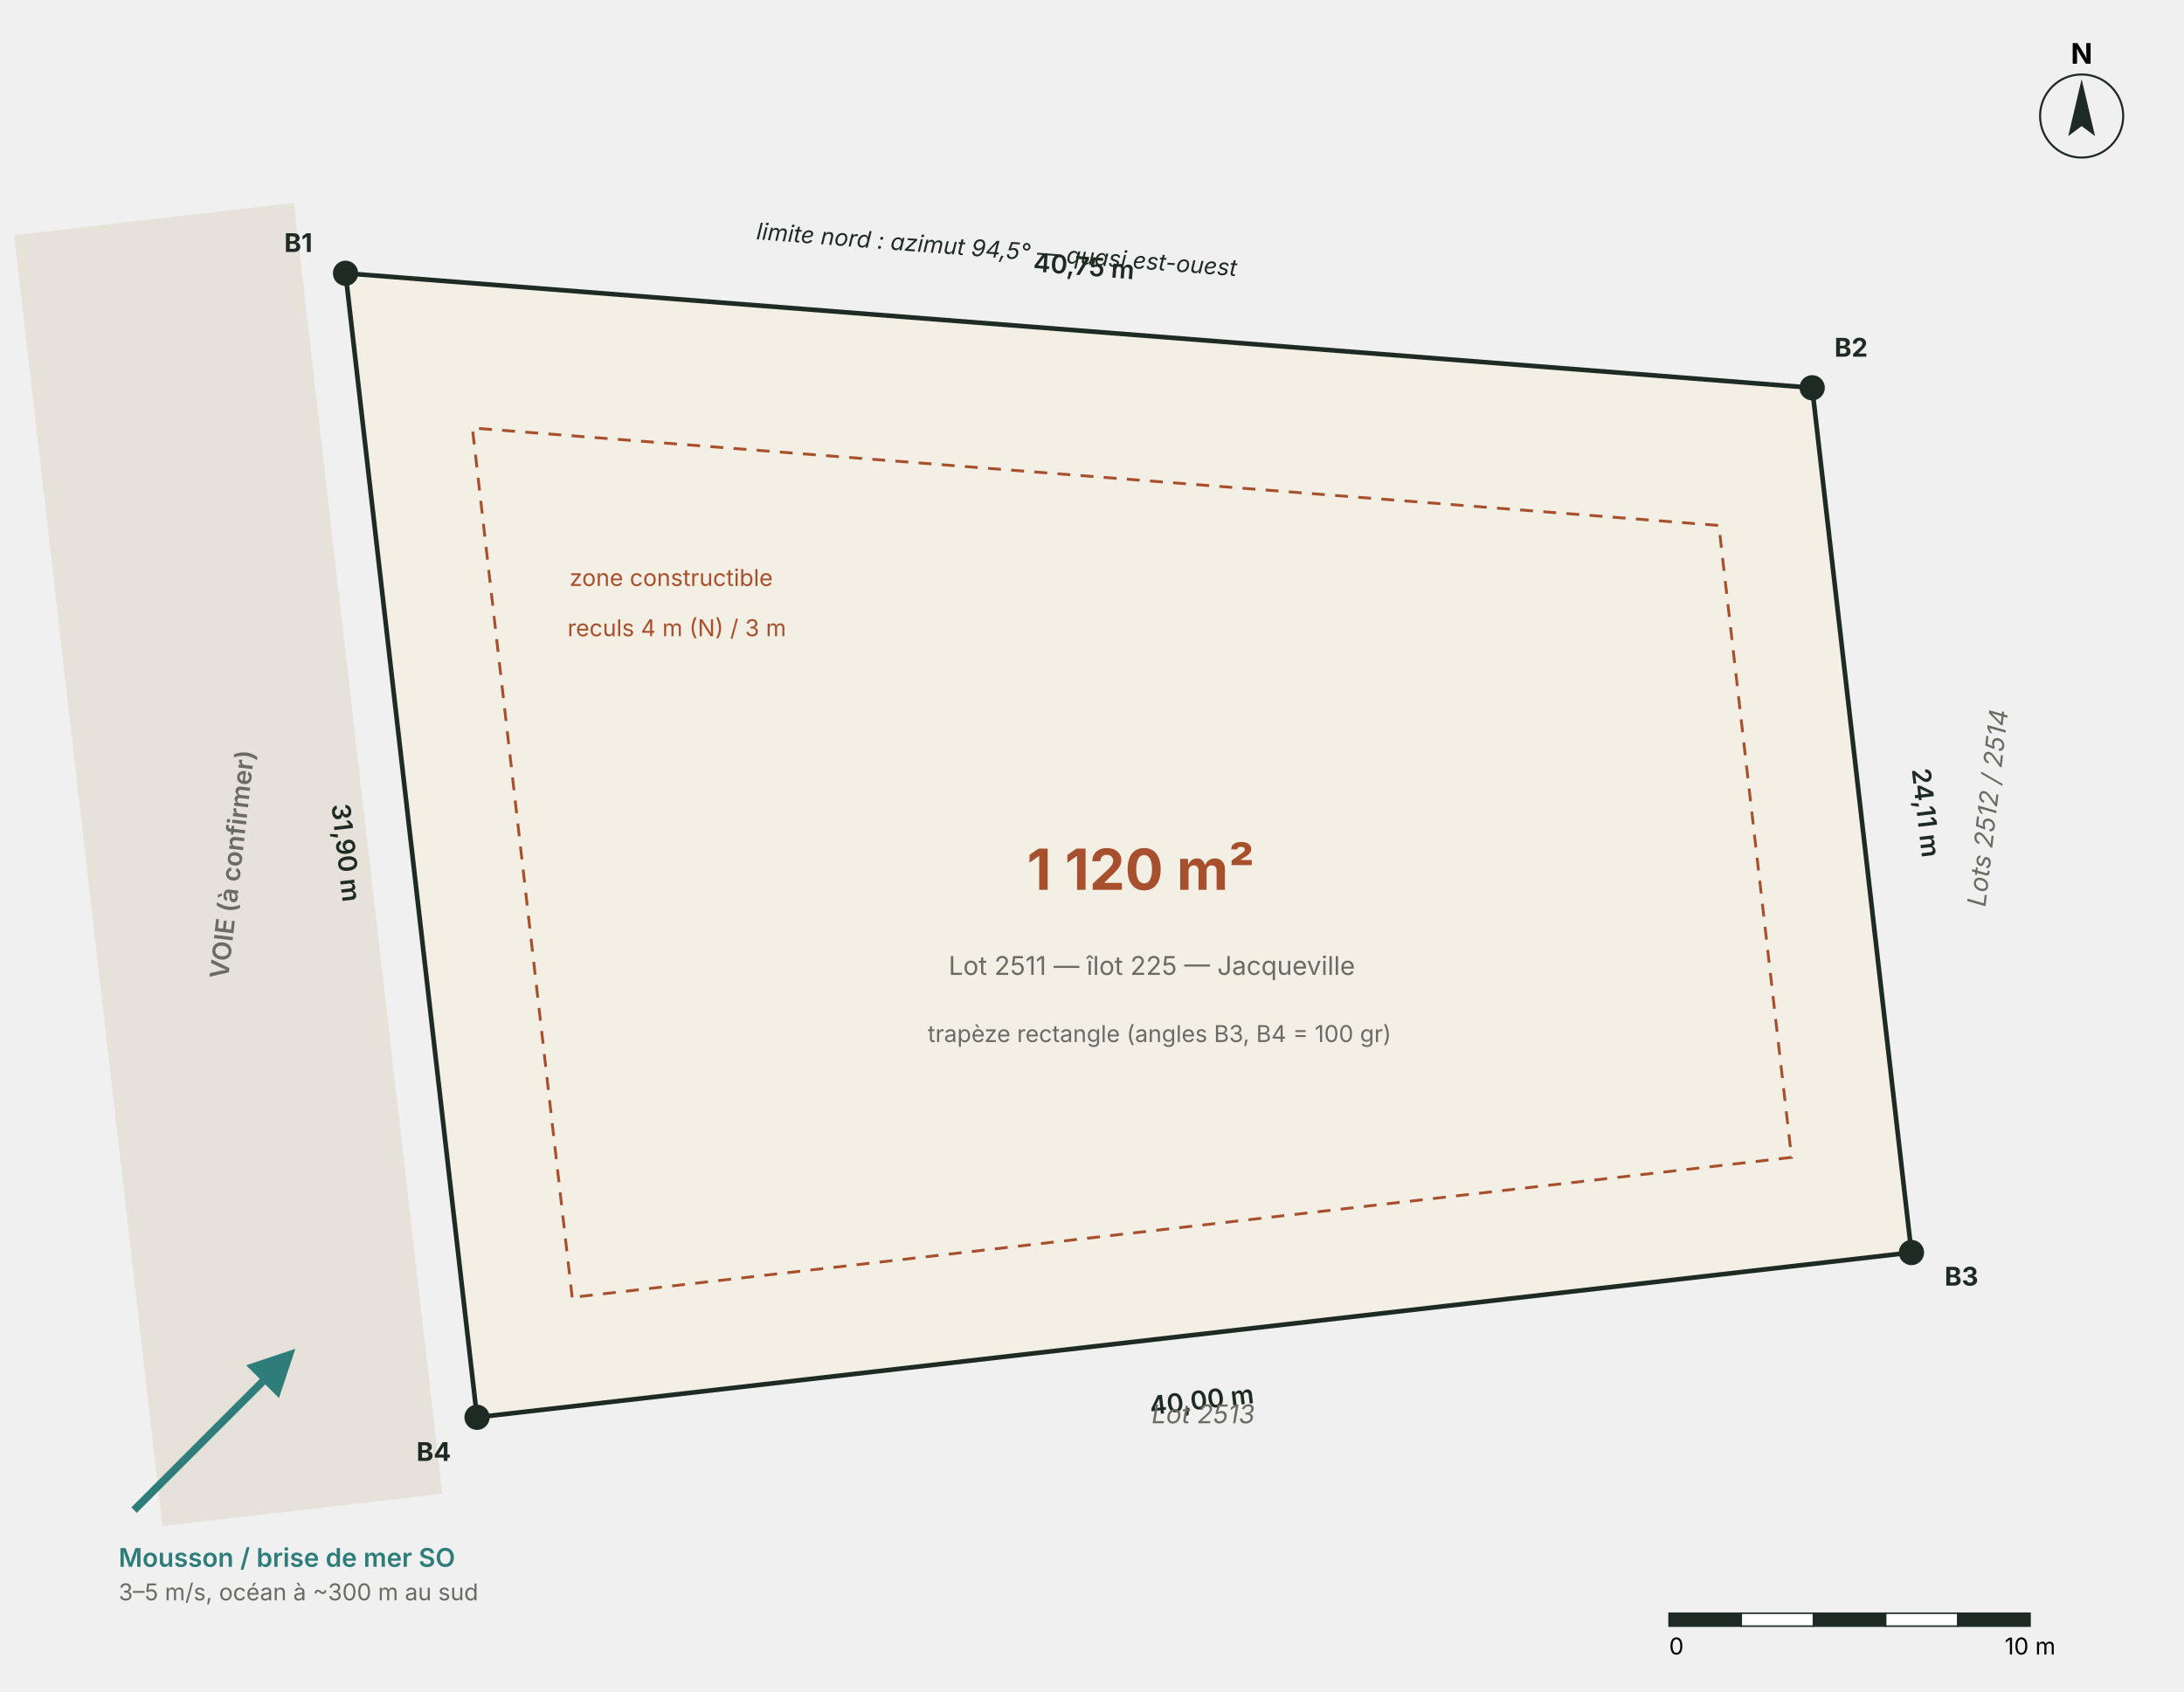
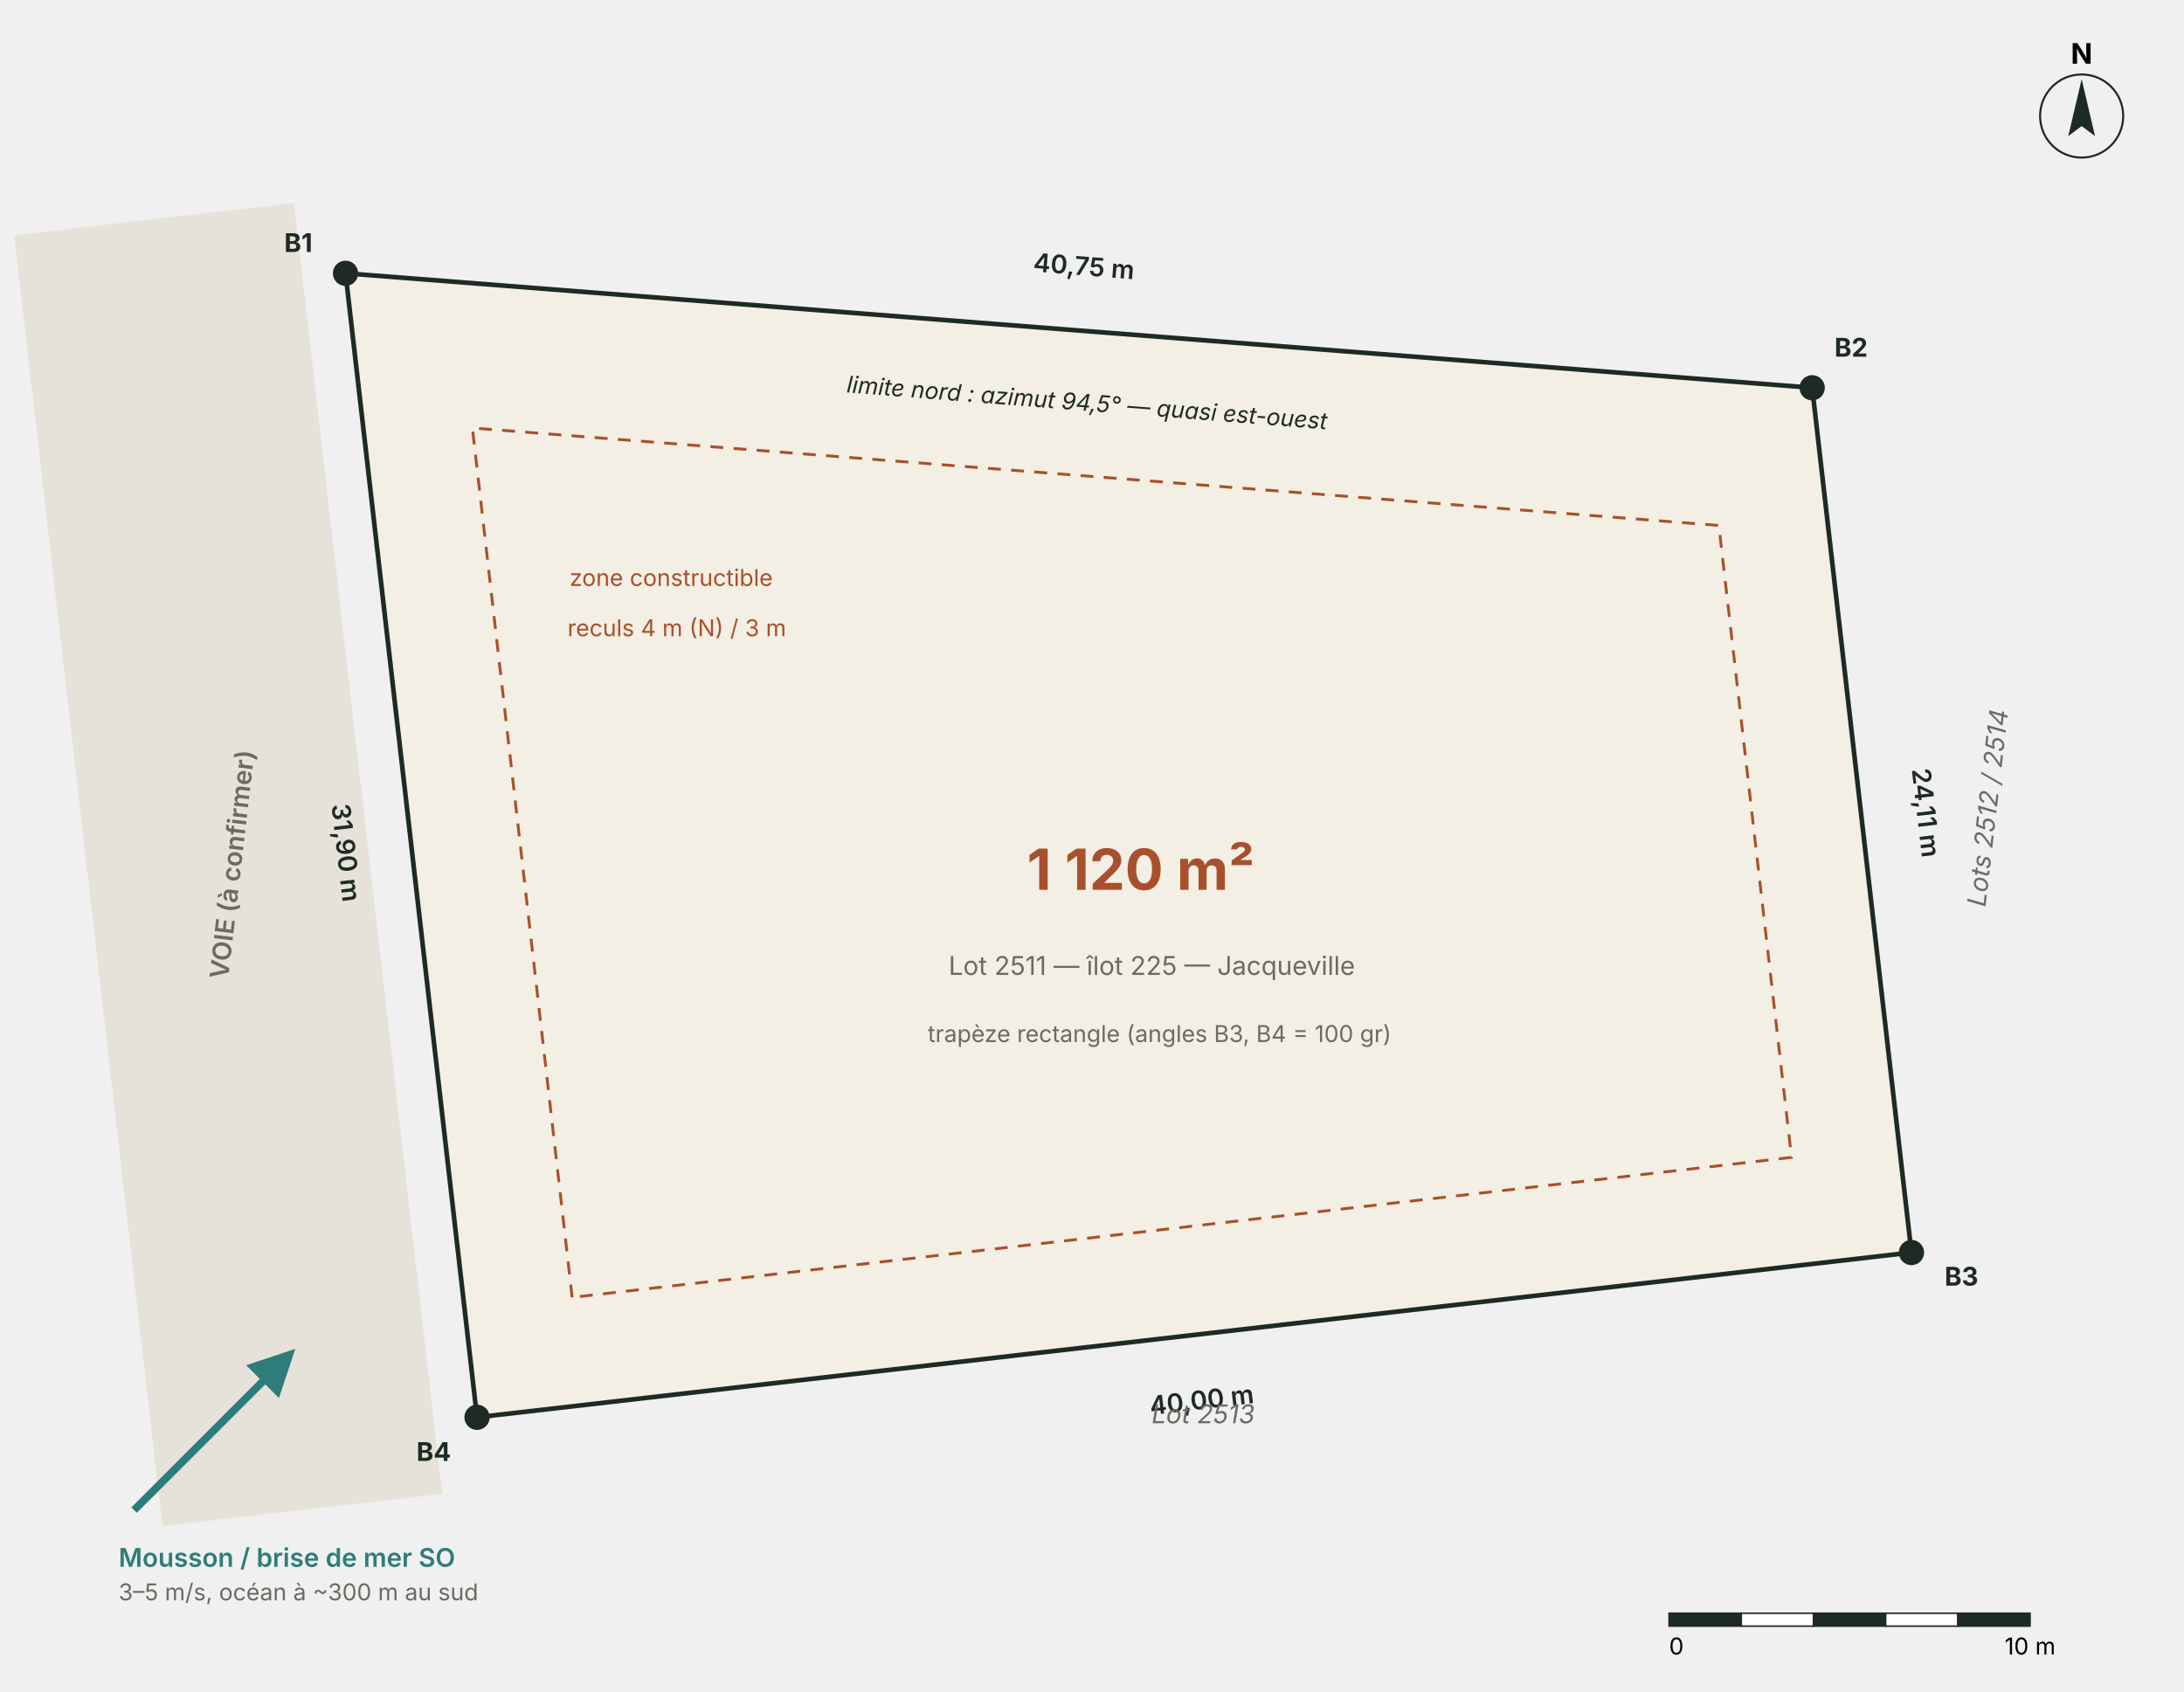
<svg xmlns="http://www.w3.org/2000/svg" viewBox="0 0 847 656" width="847" height="656" font-family="Inter, sans-serif">
  <defs>
    <marker id="arr" viewBox="0 0 10 10" refX="8" refY="5" markerWidth="6" markerHeight="6" orient="auto-start-reverse">
      <path d="M0,0 L10,5 L0,10 z" fill="context-stroke" />
    </marker>
    <pattern id="hatch" width="6" height="6" patternUnits="userSpaceOnUse" patternTransform="rotate(45)">
      <line x1="0" y1="0" x2="0" y2="6" stroke="#9a8f80" stroke-width="1" />
    </pattern>
    <pattern id="eg" width="8" height="8" patternUnits="userSpaceOnUse">
      <rect width="8" height="8" fill="#e9e3d3" />
      <rect x="1" y="1" width="3" height="3" fill="#b9cf9f" />
      <rect x="5" y="5" width="2" height="2" fill="#b9cf9f" />
    </pattern>
    <pattern id="turf" width="10" height="10" patternUnits="userSpaceOnUse">
      <rect width="10" height="10" fill="#7cae5e" />
      <rect width="5" height="10" fill="#86b868" />
    </pattern>
  </defs>
  <path d="M63.0,591.9 L171.5,579.4 L114.0,78.7 L5.5,91.2 L63.0,591.9 Z" fill="#e6e2da" fill-rule="evenodd" stroke="none" stroke-width="1.0" opacity="1" />
  <text x="89.9" y="335.2" font-size="10" text-anchor="middle" font-weight="600" fill="#6b6b63" transform="rotate(-83.4 89.9 335.2)" dominant-baseline="middle">VOIE (à confirmer)</text>
  <path d="M185.0,549.7 L741.3,485.8 L702.8,150.4 L134.0,106.0 L185.0,549.7 Z" fill="#f3efe4" fill-rule="evenodd" stroke="#1e2a24" stroke-width="1.8" opacity="1" />
  <path d="M221.9,503.2 L199.1,304.4 L183.2,166.0 L666.6,203.8 L694.8,448.9 L221.9,503.2 Z" fill="none" fill-rule="evenodd" stroke="#a8502d" stroke-width="1.1" stroke-dasharray="5 4" opacity="1" />
  <circle cx="134.0" cy="106.0" r="4.9" fill="#1e2a24" stroke="none" stroke-width="1" opacity="1" />
  <text x="115.7" y="94.0" font-size="10" text-anchor="middle" font-weight="700" fill="#1e2a24" dominant-baseline="middle">B1</text>
  <circle cx="702.8" cy="150.4" r="4.9" fill="#1e2a24" stroke="none" stroke-width="1" opacity="1" />
  <text x="717.9" y="134.6" font-size="10" text-anchor="middle" font-weight="700" fill="#1e2a24" dominant-baseline="middle">B2</text>
  <circle cx="741.3" cy="485.8" r="4.9" fill="#1e2a24" stroke="none" stroke-width="1" opacity="1" />
  <text x="760.7" y="494.9" font-size="10" text-anchor="middle" font-weight="700" fill="#1e2a24" dominant-baseline="middle">B3</text>
  <circle cx="185.0" cy="549.7" r="4.9" fill="#1e2a24" stroke="none" stroke-width="1" opacity="1" />
  <text x="168.2" y="562.9" font-size="10" text-anchor="middle" font-weight="700" fill="#1e2a24" dominant-baseline="middle">B4</text>
  <text x="420.4" y="103.1" font-size="10" text-anchor="middle" font-weight="600" fill="#1e2a24" transform="rotate(4.5 420.4 103.1)" dominant-baseline="middle">40,75 m</text>
  <text x="747.1" y="315.2" font-size="10" text-anchor="middle" font-weight="600" fill="#1e2a24" transform="rotate(83.4 747.1 315.2)" dominant-baseline="middle">24,11 m</text>
  <text x="466.0" y="542.8" font-size="10" text-anchor="middle" font-weight="600" fill="#1e2a24" transform="rotate(-6.6 466.0 542.8)" dominant-baseline="middle">40,00 m</text>
  <text x="134.4" y="330.7" font-size="10" text-anchor="middle" font-weight="600" fill="#1e2a24" transform="rotate(83.4 134.4 330.7)" dominant-baseline="middle">31,90 m</text>
  <text x="442.4" y="336.9" font-size="22" text-anchor="middle" font-weight="700" fill="#a8502d" dominant-baseline="middle">1 120 m²</text>
  <text x="446.7" y="374.5" font-size="10" text-anchor="middle" font-weight="400" fill="#6b6b63" dominant-baseline="middle">Lot 2511 — îlot 225 — Jacqueville</text>
  <text x="449.7" y="400.9" font-size="9" text-anchor="middle" font-weight="400" fill="#6b6b63" dominant-baseline="middle">trapèze rectangle (angles B3, B4 = 100 gr)</text>
  <text x="466.6" y="548.4" font-size="10" text-anchor="middle" font-weight="400" fill="#6b6b63" font-style="italic" dominant-baseline="middle">Lot 2513</text>
  <text x="770.8" y="313.3" font-size="10" text-anchor="middle" font-weight="400" fill="#6b6b63" font-style="italic" transform="rotate(-83.4 770.8 313.3)" dominant-baseline="middle">Lots 2512 / 2514</text>
-   <text x="386.6" y="96.7" font-size="9" text-anchor="middle" font-weight="400" fill="#1e2a24" font-style="italic" transform="rotate(4.4 386.6 96.7)" dominant-baseline="middle">limite nord : azimut 94,5° — quasi est-ouest</text>
+   <text x="421.6" y="156.1" font-size="9" text-anchor="middle" font-weight="400" fill="#1e2a24" font-style="italic" transform="rotate(4.4 421.6 156.1)" dominant-baseline="middle">limite nord : azimut 94,5° — quasi est-ouest</text>
  <text x="260.3" y="224.0" font-size="9" text-anchor="middle" font-weight="400" fill="#a8502d" dominant-baseline="middle">zone constructible</text>
  <text x="262.5" y="243.5" font-size="9" text-anchor="middle" font-weight="400" fill="#a8502d" dominant-baseline="middle">reculs 4 m (N) / 3 m</text>
  <g transform="translate(807.306,45)">
    <circle r="16.12" fill="none" stroke="#1e2a24" stroke-width="0.8" />
    <path d="M0,-14.3 L5.2,7.8 L0,3.9 L-5.2,7.8 Z" fill="#1e2a24" />
    <text y="-20.28" font-size="11" font-weight="700" text-anchor="middle">N</text>
  </g>
  <g transform="translate(52,585.702)">
    <path d="M0,0 L60,-60" stroke="#2e7d7a" stroke-width="3" marker-end="url(#arr)" />
    <text x="-6" y="22" font-size="10" fill="#2e7d7a" font-weight="600">Mousson / brise de mer SO</text>
    <text x="-6" y="35" font-size="9" fill="#6b6b63">3–5 m/s, océan à ~300 m au sud</text>
  </g>
  <g>
    <rect x="647.3" y="625.702" width="28.0" height="5" fill="#1e2a24" stroke="#1e2a24" stroke-width="0.6" />
    <rect x="675.3" y="625.702" width="28.0" height="5" fill="#fff" stroke="#1e2a24" stroke-width="0.6" />
    <rect x="703.3" y="625.702" width="28.0" height="5" fill="#1e2a24" stroke="#1e2a24" stroke-width="0.6" />
    <rect x="731.3" y="625.702" width="28.0" height="5" fill="#fff" stroke="#1e2a24" stroke-width="0.6" />
    <rect x="759.3" y="625.702" width="28.0" height="5" fill="#1e2a24" stroke="#1e2a24" stroke-width="0.6" />
    <text x="647.306" y="641.702" font-size="9">0</text>
    <text x="787.306" y="641.702" font-size="9" text-anchor="middle">10 m</text>
  </g>
</svg>
